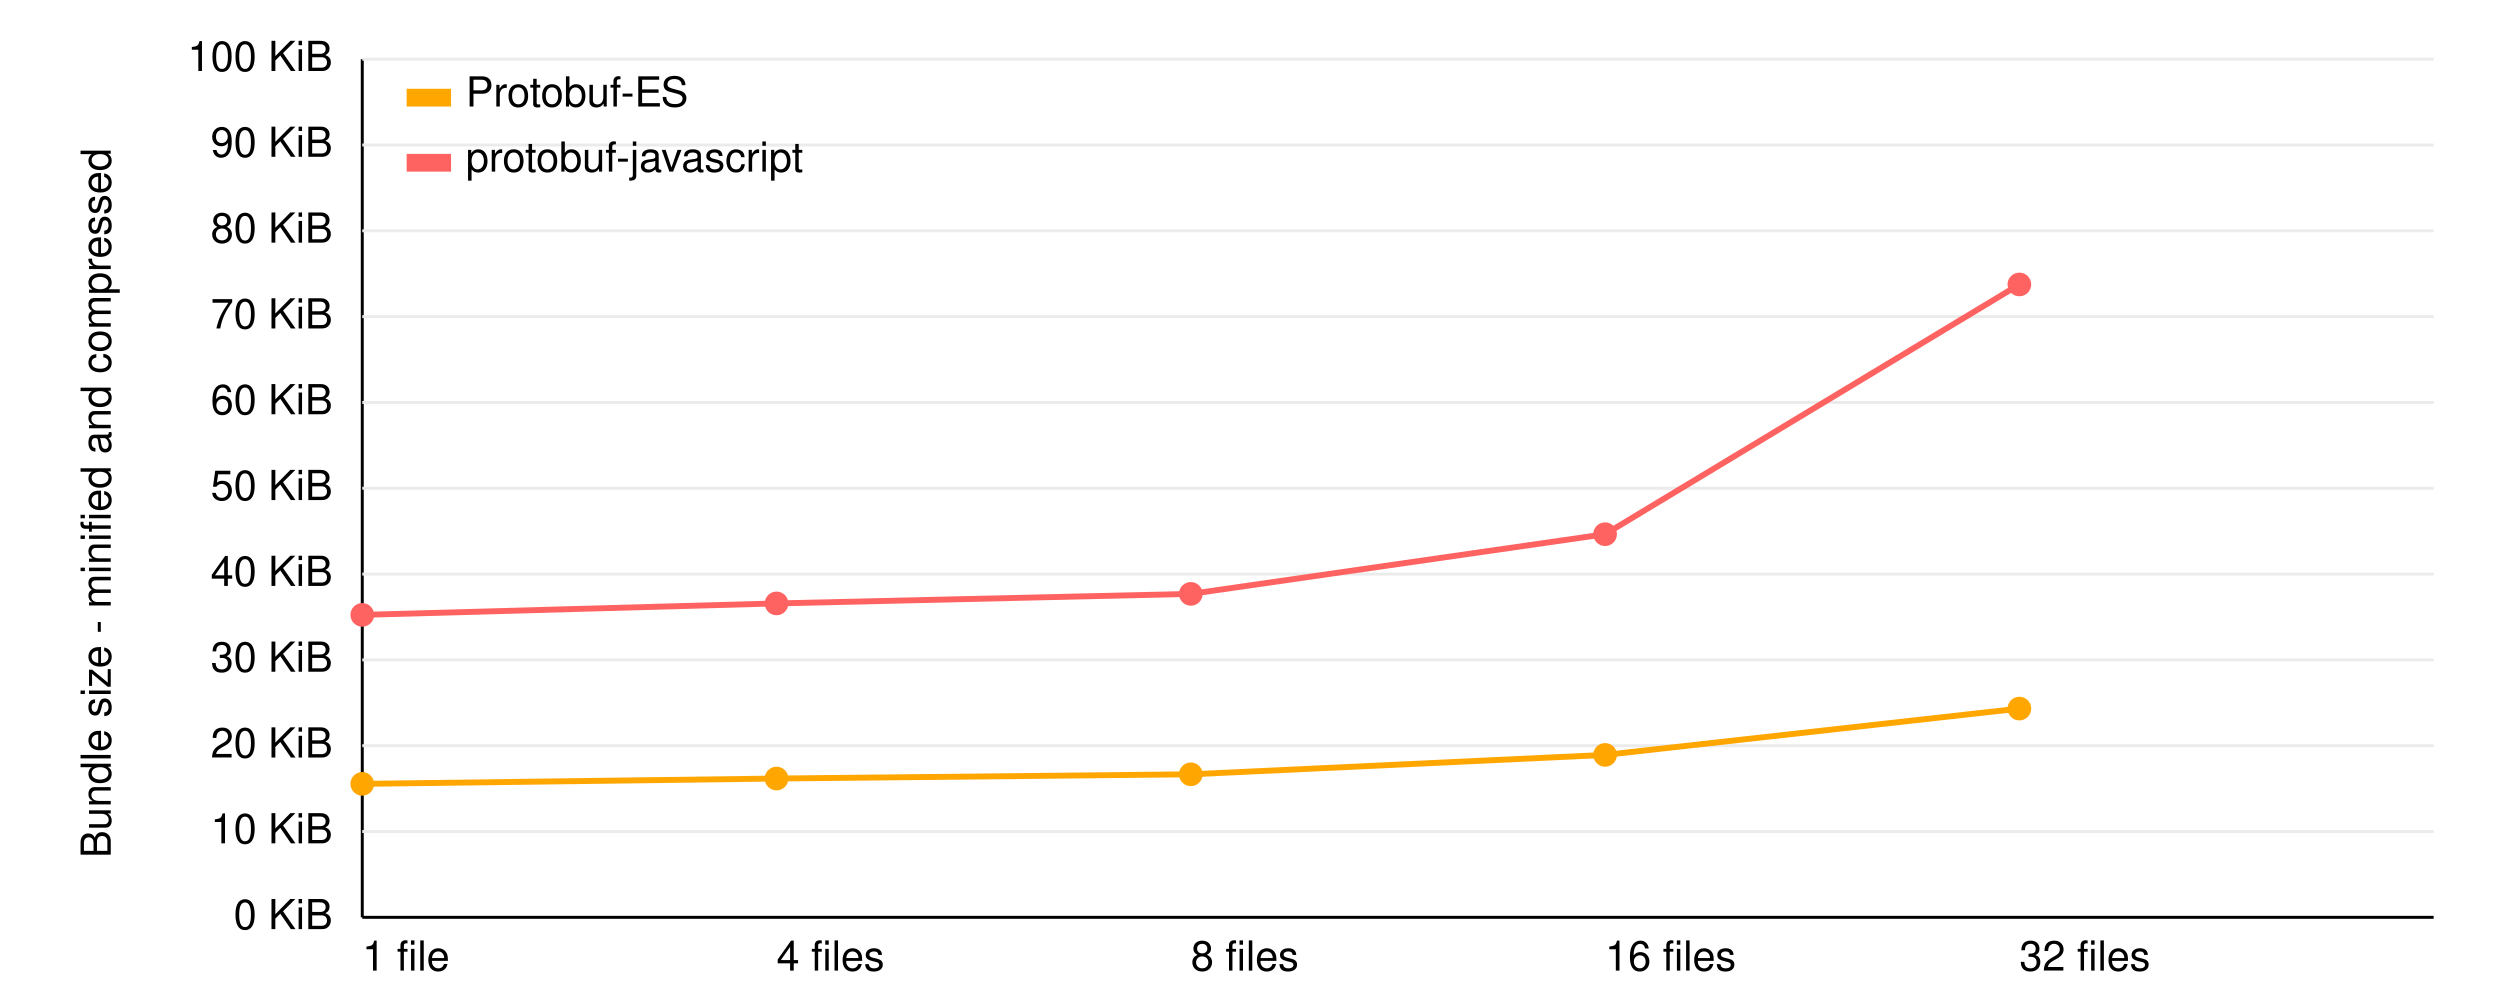
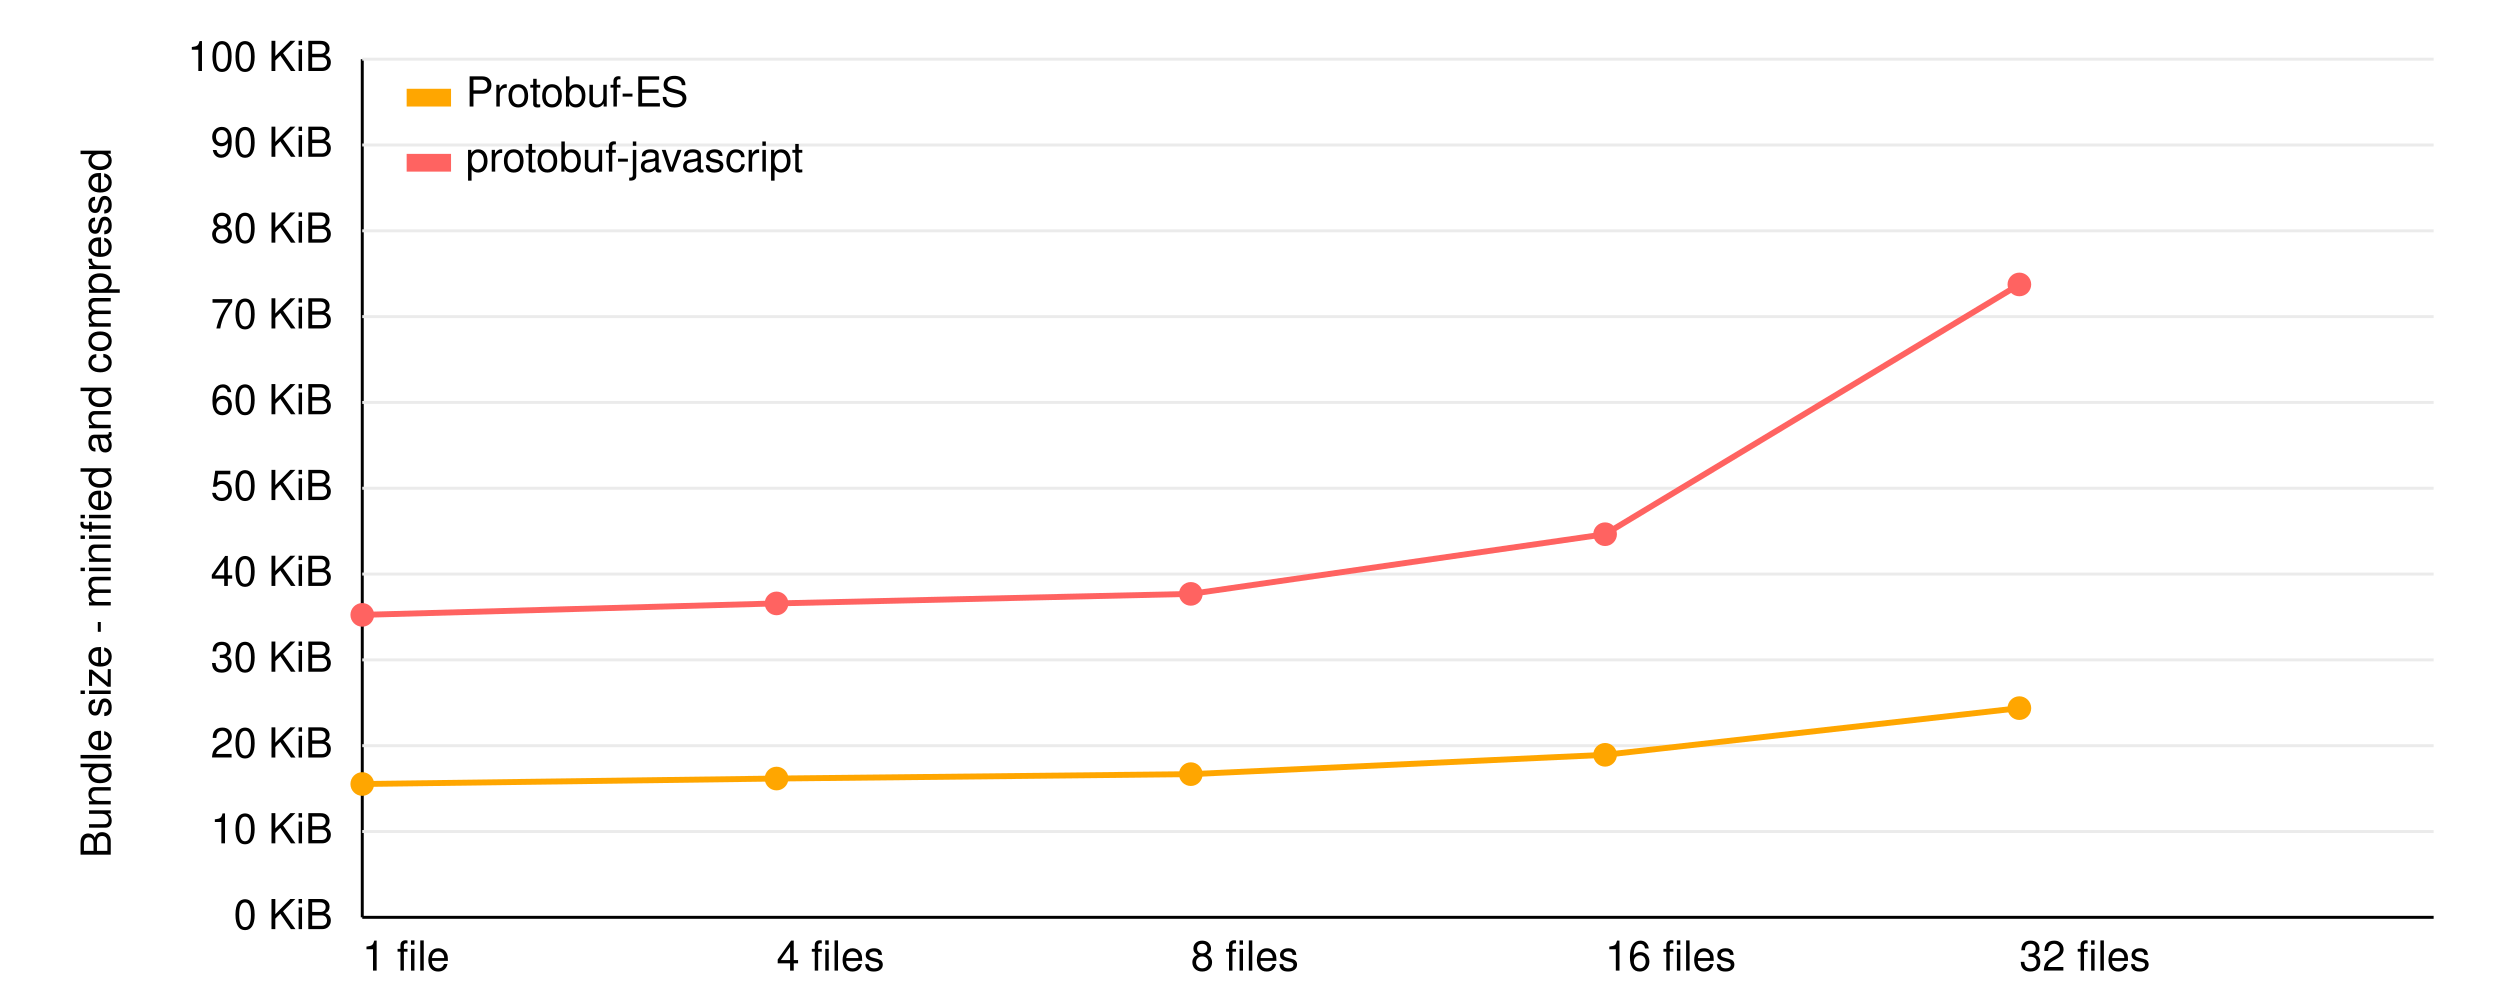
<svg xmlns="http://www.w3.org/2000/svg" version="1.1" width="820px" height="330px" viewBox="0 0 820 340" class="chart">
  <style>
      
      text {
        font: 14px Verdana, Helvetica, Arial, sans-serif;
      }
      
    </style>
  <rect x="-10%" y="-10%" width="120%" height="120%" fill="#ffffff" />
  <g transform="translate(110,310)">
    <line y1="0" x2="700" stroke="black" />
    <text x="0" y="18" text-anchor="start">1 file</text>
    <text x="140" y="18" text-anchor="start">4 files</text>
    <text x="280" y="18" text-anchor="start">8 files</text>
    <text x="420" y="18" text-anchor="start">16 files</text>
    <text x="560" y="18" text-anchor="start">32 files</text>
  </g>
  <g transform="translate(110, 20)">
    <line x1="0" x2="0" y1="0" y2="290" stroke="black" />
    <g transform="rotate(-90), translate(-150,-85)">
      <text text-anchor="middle">Bundle size - minified and compressed</text>
    </g>
    <text x="-10" y="4" text-anchor="end">100 KiB</text>
    <line x1="0" x2="700" y1="0" y2="0" stroke="#ebebeb" />
    <text x="-10" y="33" text-anchor="end">90 KiB</text>
    <line x1="0" x2="700" y1="29" y2="29" stroke="#ebebeb" />
    <text x="-10" y="62" text-anchor="end">80 KiB</text>
    <line x1="0" x2="700" y1="58" y2="58" stroke="#ebebeb" />
    <text x="-10" y="91" text-anchor="end">70 KiB</text>
    <line x1="0" x2="700" y1="87" y2="87" stroke="#ebebeb" />
    <text x="-10" y="120" text-anchor="end">60 KiB</text>
    <line x1="0" x2="700" y1="116" y2="116" stroke="#ebebeb" />
    <text x="-10" y="149" text-anchor="end">50 KiB</text>
    <line x1="0" x2="700" y1="145" y2="145" stroke="#ebebeb" />
    <text x="-10" y="178" text-anchor="end">40 KiB</text>
    <line x1="0" x2="700" y1="174" y2="174" stroke="#ebebeb" />
    <text x="-10" y="207" text-anchor="end">30 KiB</text>
    <line x1="0" x2="700" y1="203" y2="203" stroke="#ebebeb" />
    <text x="-10" y="236" text-anchor="end">20 KiB</text>
    <line x1="0" x2="700" y1="232" y2="232" stroke="#ebebeb" />
    <text x="-10" y="265" text-anchor="end">10 KiB</text>
    <line x1="0" x2="700" y1="261" y2="261" stroke="#ebebeb" />
    <text x="-10" y="294" text-anchor="end">0 KiB</text>
  </g>
  <g transform="translate(110, 20)">
-     <polyline fill="none" stroke="#ffa600" stroke-width="2" points="0,244.897 140,243.096 280,241.669 420,235.11 560,219.46">
+     <polyline fill="none" stroke="#ffa600" stroke-width="2" points="0,244.948 140,243.102 280,241.615 420,235.081 560,219.304">
    </polyline>
-     <circle cx="0" cy="244.897" r="4" fill="#ffa600" />
-     <circle cx="140" cy="243.096" r="4" fill="#ffa600" />
-     <circle cx="280" cy="241.669" r="4" fill="#ffa600" />
-     <circle cx="420" cy="235.11" r="4" fill="#ffa600" />
-     <circle cx="560" cy="219.46" r="4" fill="#ffa600" />
+     <circle cx="0" cy="244.948" r="4" fill="#ffa600" />
+     <circle cx="140" cy="243.102" r="4" fill="#ffa600" />
+     <circle cx="280" cy="241.615" r="4" fill="#ffa600" />
+     <circle cx="420" cy="235.081" r="4" fill="#ffa600" />
+     <circle cx="560" cy="219.304" r="4" fill="#ffa600" />
  </g>
  <g transform="translate(110, 20)">
    <polyline fill="none" stroke="#ff6361" stroke-width="2" points="0,187.789 140,183.918 280,180.695 420,160.528 560,76.125">
    </polyline>
    <circle cx="0" cy="187.789" r="4" fill="#ff6361" />
    <circle cx="140" cy="183.918" r="4" fill="#ff6361" />
    <circle cx="280" cy="180.695" r="4" fill="#ff6361" />
    <circle cx="420" cy="160.528" r="4" fill="#ff6361" />
    <circle cx="560" cy="76.125" r="4" fill="#ff6361" />
  </g>
  <g transform="translate(125, 30)">
    <g transform="translate(0, 0)">
      <rect width="15" height="6" fill="#ffa600" />
      <text x="20" y="6">Protobuf-ES</text>
    </g>
    <g transform="translate(0, 22)">
      <rect width="15" height="6" fill="#ff6361" />
      <text x="20" y="6">protobuf-javascript</text>
    </g>
  </g>
</svg>
